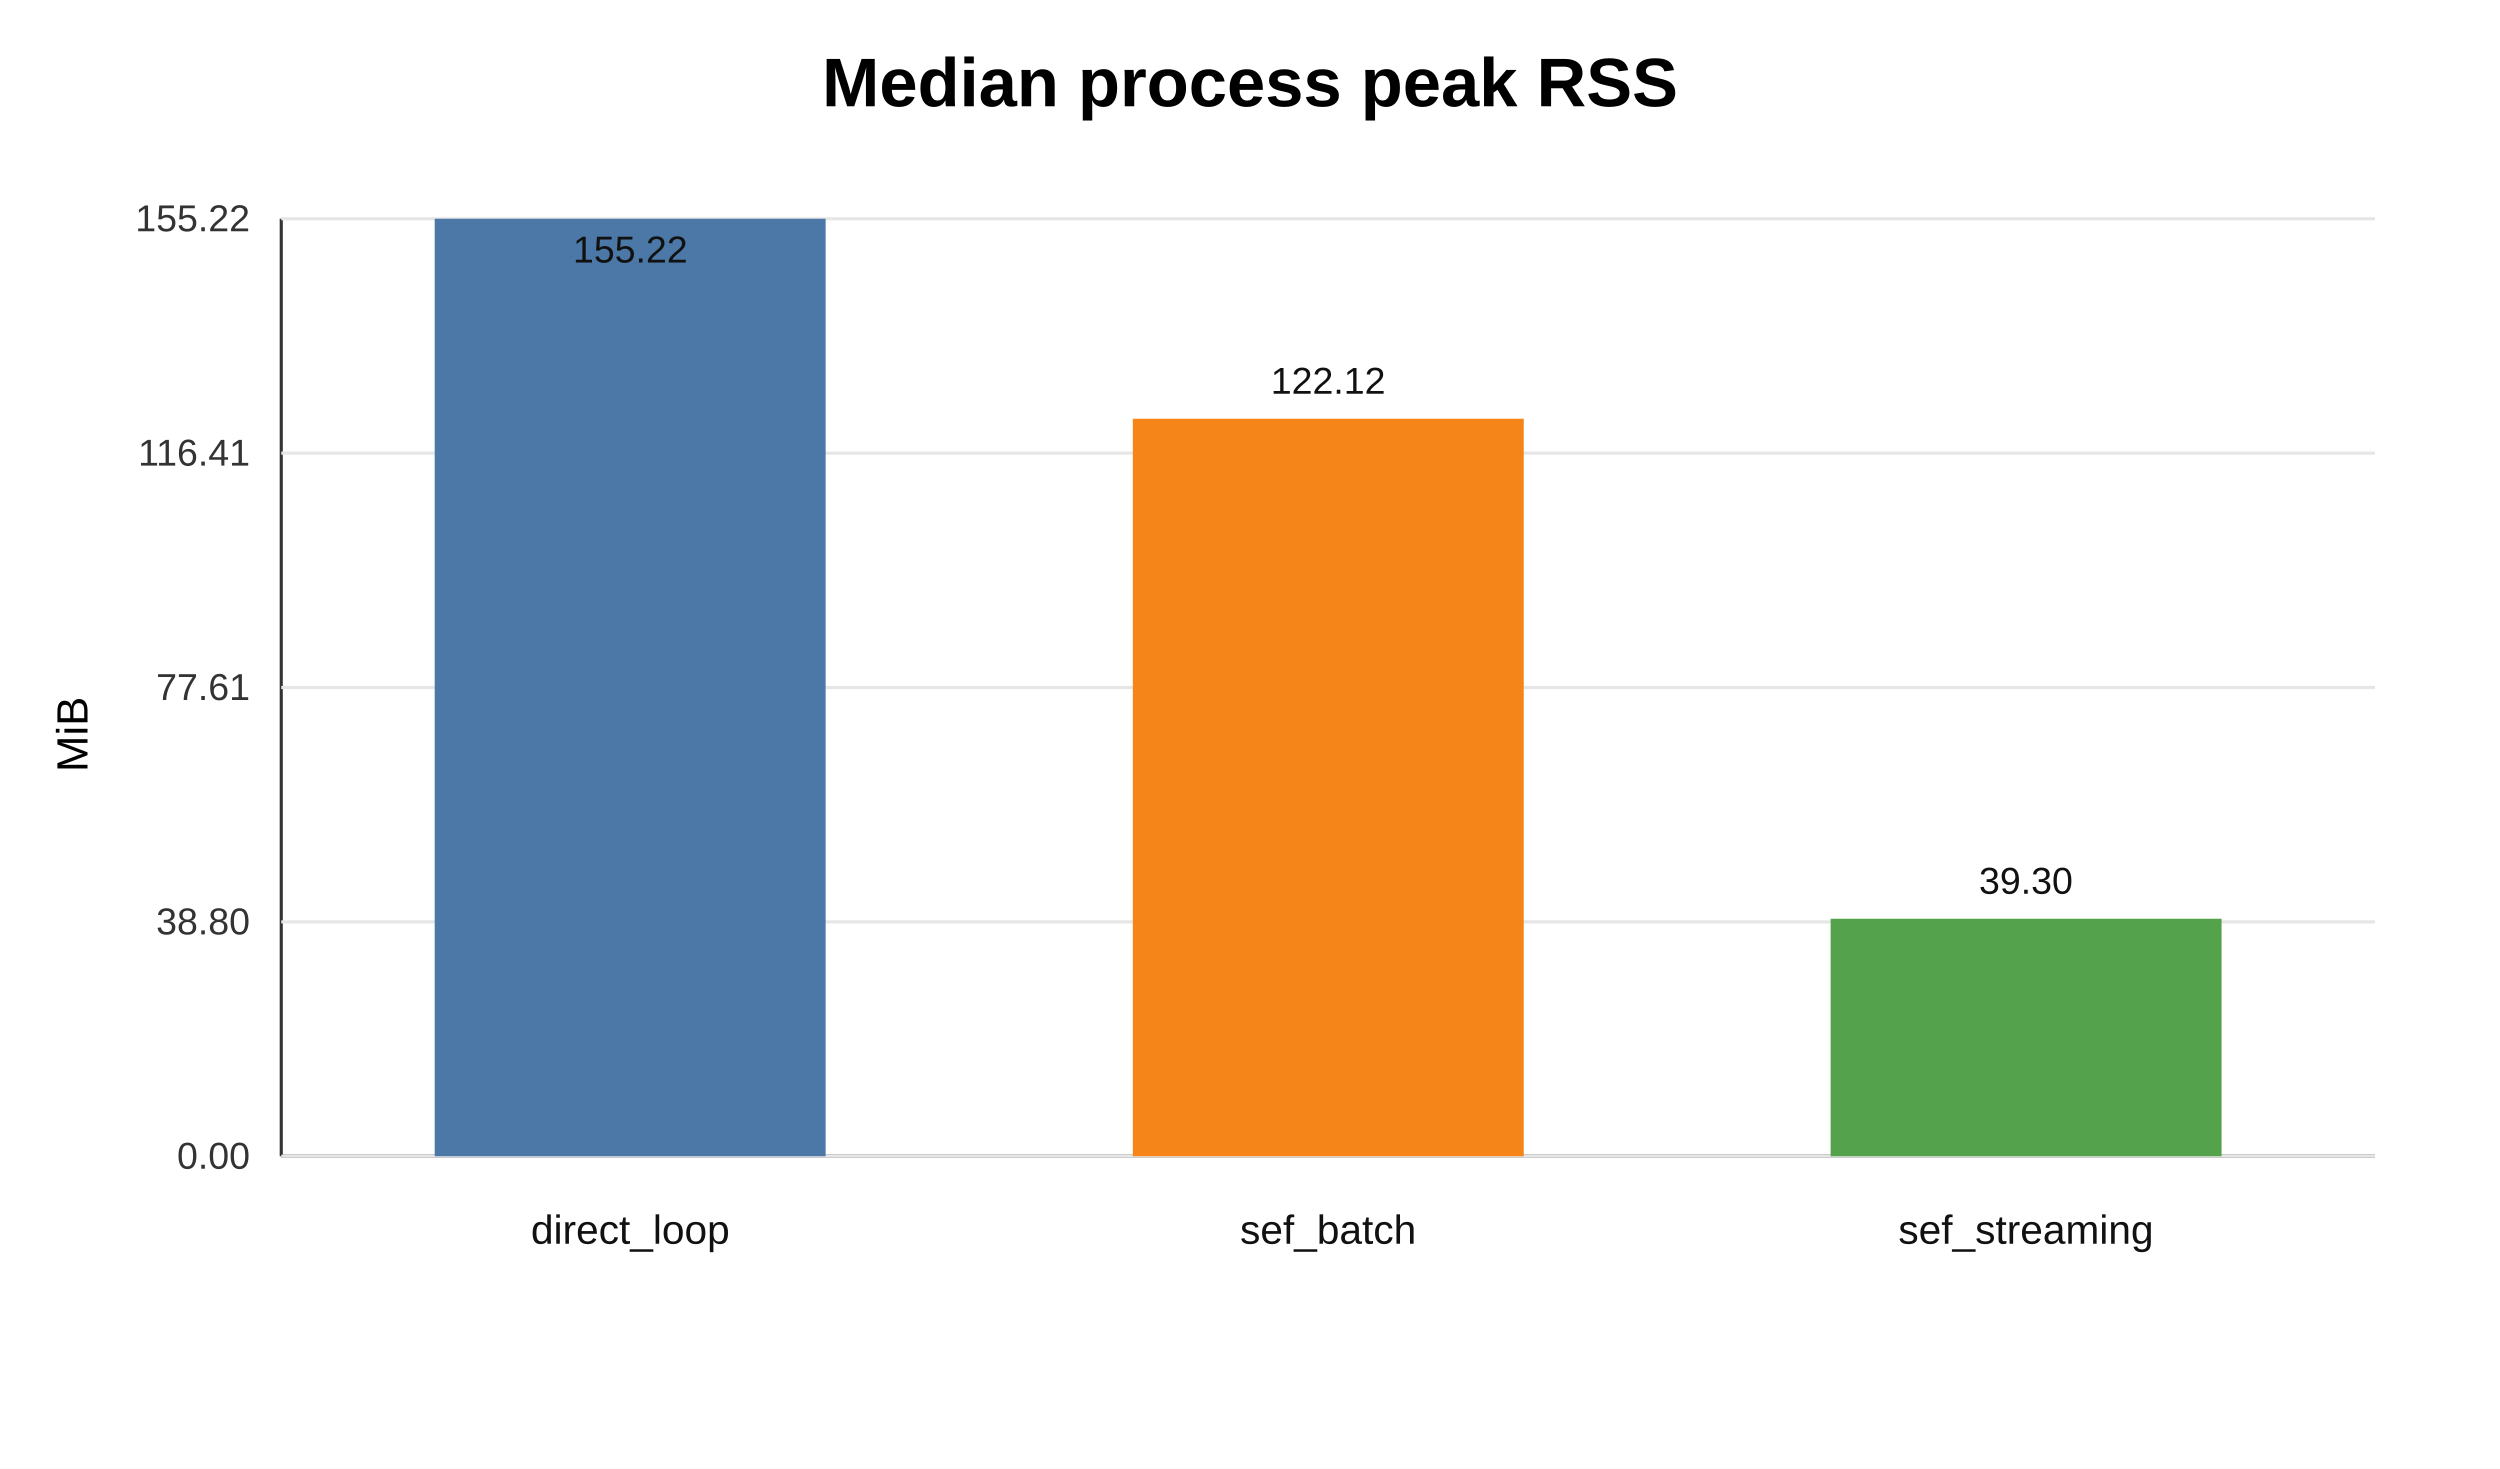
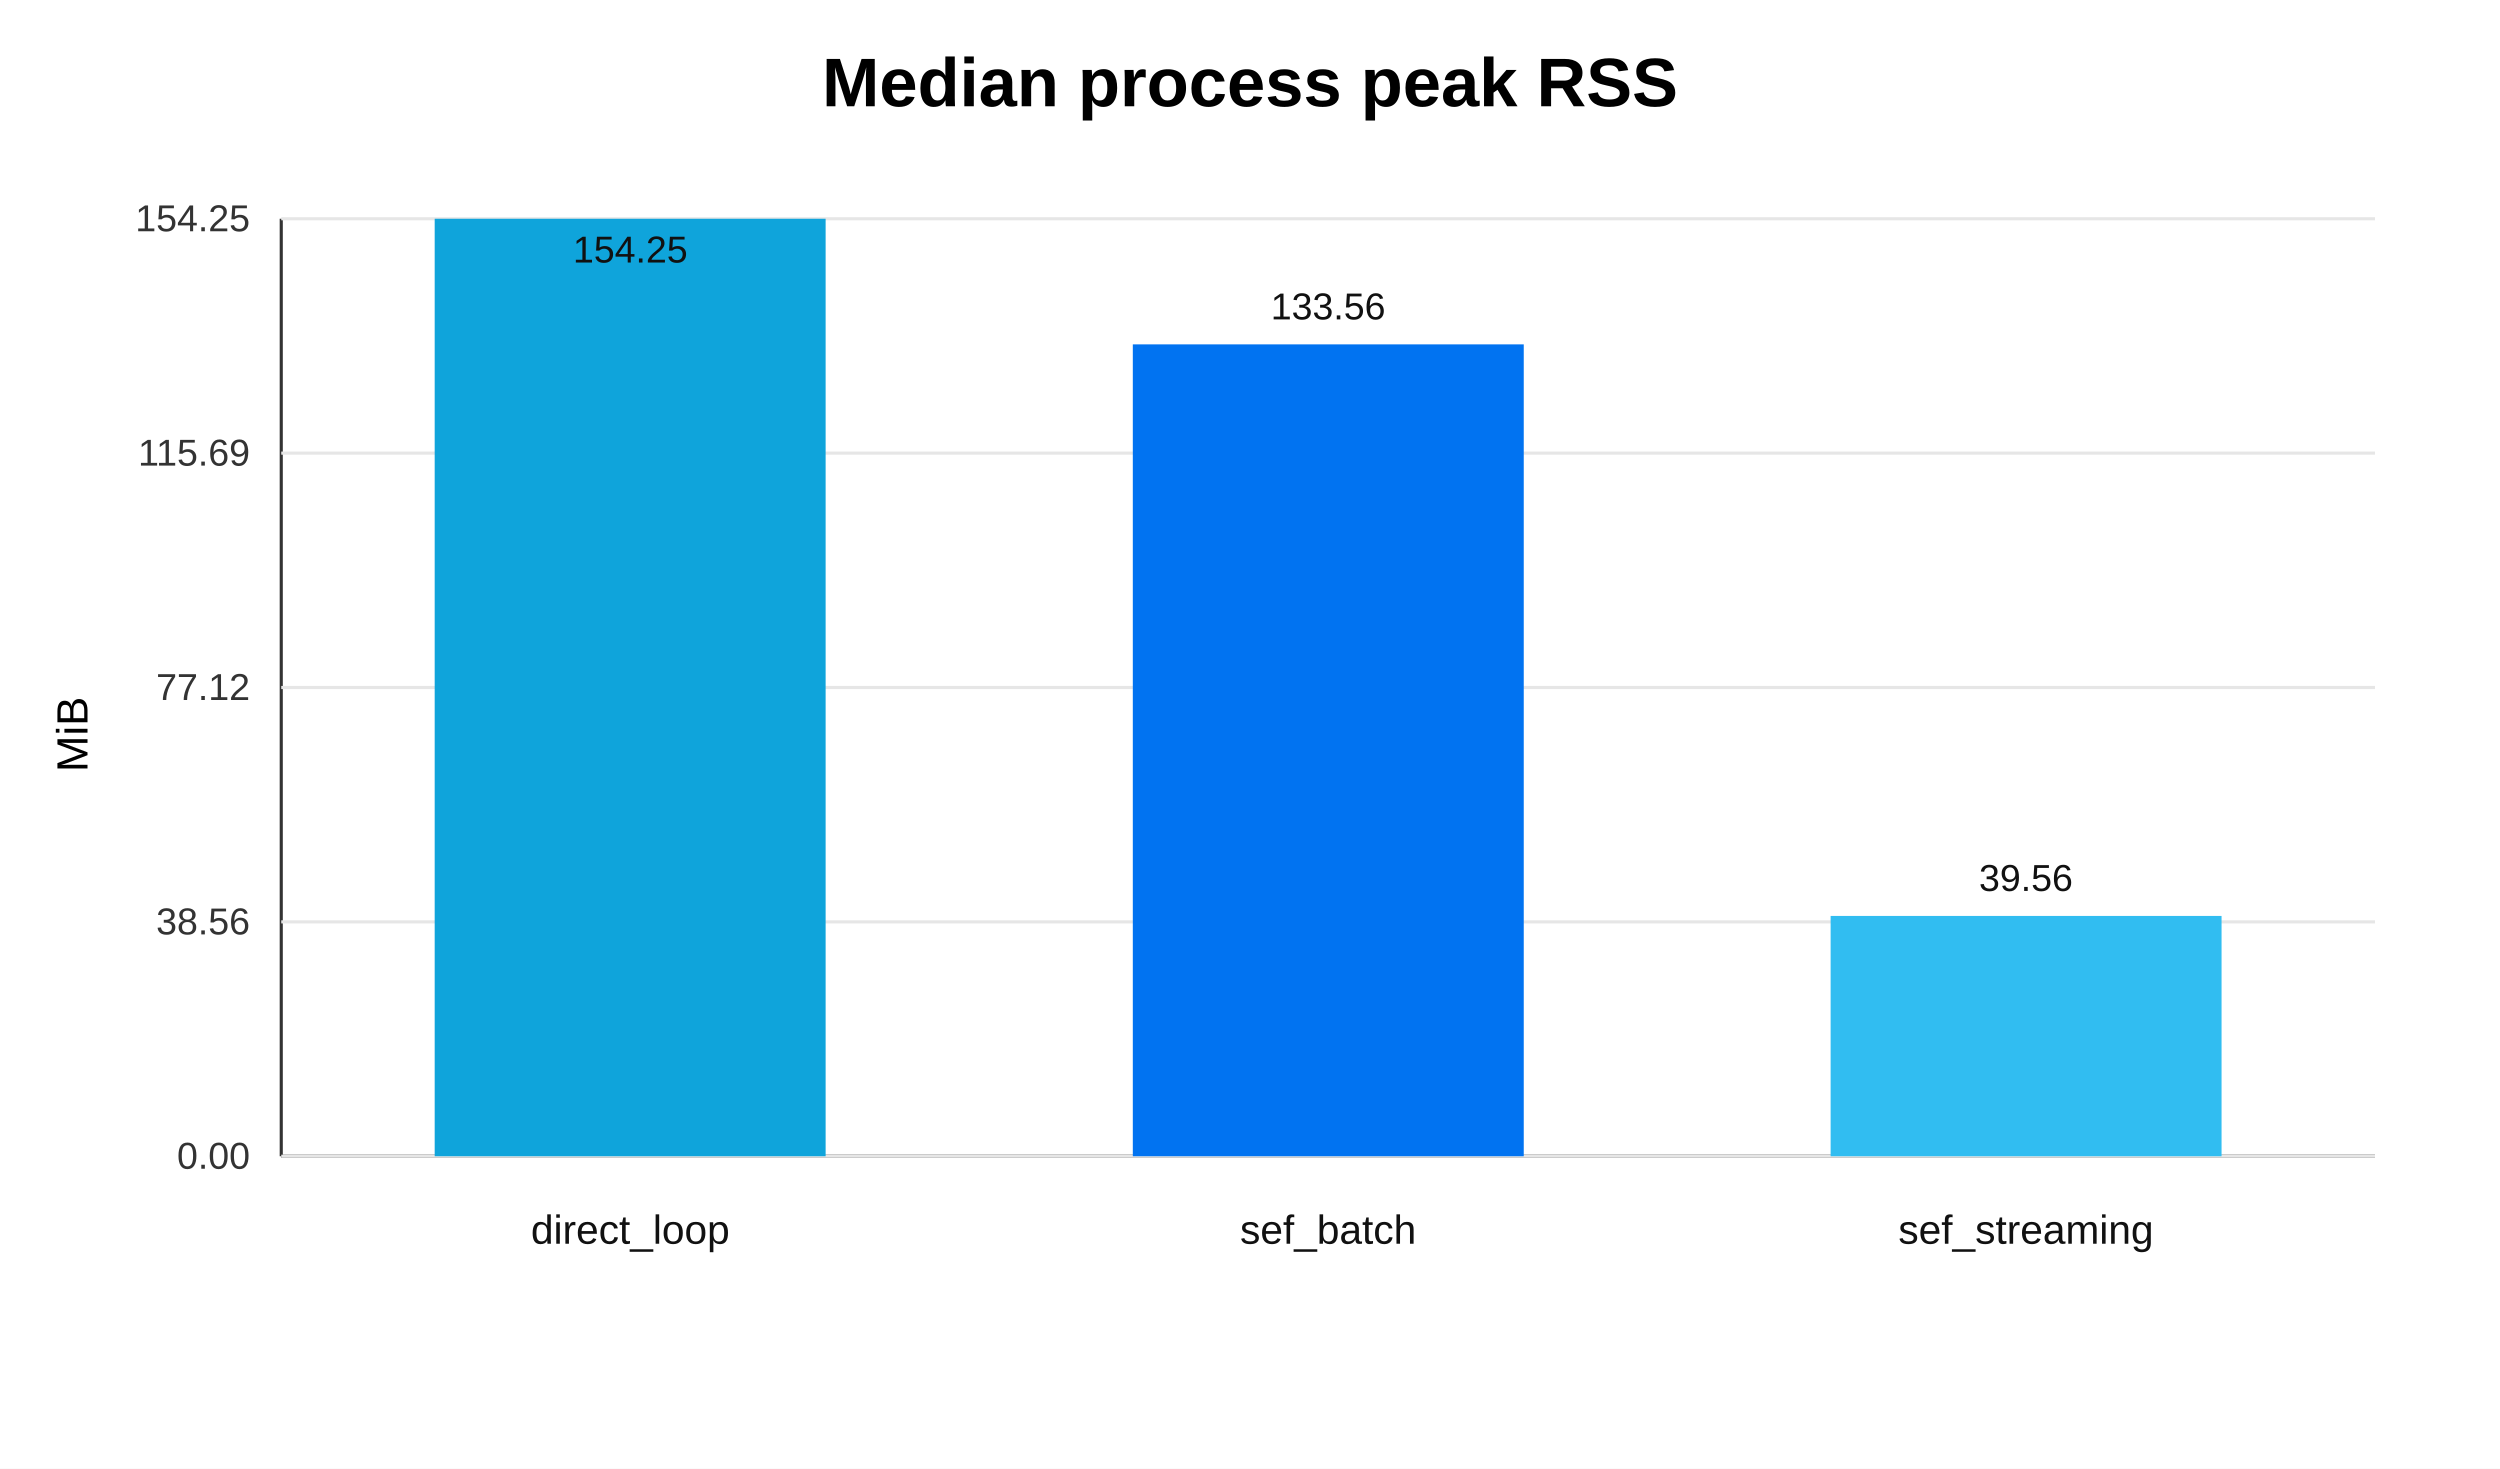
<svg xmlns="http://www.w3.org/2000/svg" width="800" height="470" viewBox="0 0 800 470">
  <rect width="100%" height="100%" fill="#ffffff" />
  <text x="400.0" y="34" text-anchor="middle" font-family="Arial" font-size="22" font-weight="700">Median process peak RSS</text>
  <text x="28" y="235.0" transform="rotate(-90 28 235.0)" text-anchor="middle" font-family="Arial" font-size="14">MiB</text>
  <line x1="90" y1="370" x2="760" y2="370" stroke="#333" stroke-width="1" />
  <line x1="90" y1="70" x2="90" y2="370" stroke="#333" stroke-width="1" />
  <line x1="90" y1="370.0" x2="760" y2="370.0" stroke="#e6e6e6" stroke-width="1" />
  <text x="80" y="374.0" text-anchor="end" font-family="Arial" font-size="12" fill="#333">0.00</text>
  <line x1="90" y1="295.0" x2="760" y2="295.0" stroke="#e6e6e6" stroke-width="1" />
-   <text x="80" y="299.0" text-anchor="end" font-family="Arial" font-size="12" fill="#333">38.80</text>
+   <text x="80" y="299.0" text-anchor="end" font-family="Arial" font-size="12" fill="#333">38.56</text>
  <line x1="90" y1="220.0" x2="760" y2="220.0" stroke="#e6e6e6" stroke-width="1" />
-   <text x="80" y="224.0" text-anchor="end" font-family="Arial" font-size="12" fill="#333">77.61</text>
+   <text x="80" y="224.0" text-anchor="end" font-family="Arial" font-size="12" fill="#333">77.12</text>
  <line x1="90" y1="145.0" x2="760" y2="145.0" stroke="#e6e6e6" stroke-width="1" />
-   <text x="80" y="149.0" text-anchor="end" font-family="Arial" font-size="12" fill="#333">116.41</text>
+   <text x="80" y="149.0" text-anchor="end" font-family="Arial" font-size="12" fill="#333">115.69</text>
  <line x1="90" y1="70.0" x2="760" y2="70.0" stroke="#e6e6e6" stroke-width="1" />
-   <text x="80" y="74.0" text-anchor="end" font-family="Arial" font-size="12" fill="#333">155.22</text>
-   <rect x="139.1" y="70.0" width="125.1" height="300.0" fill="#4C78A8" />
-   <text x="201.7" y="84.0" text-anchor="middle" font-family="Arial" font-size="12" fill="#111">155.22</text>
+   <text x="80" y="74.0" text-anchor="end" font-family="Arial" font-size="12" fill="#333">154.25</text>
+   <rect x="139.1" y="70.0" width="125.1" height="300.0" fill="#0FA4DB" />
+   <text x="201.7" y="84.0" text-anchor="middle" font-family="Arial" font-size="12" fill="#111">154.25</text>
  <text x="201.7" y="398.0" text-anchor="middle" font-family="Arial" font-size="13" fill="#111">direct_loop</text>
-   <rect x="362.5" y="134.0" width="125.1" height="236.0" fill="#F58518" />
-   <text x="425.0" y="126.0" text-anchor="middle" font-family="Arial" font-size="12" fill="#111">122.12</text>
+   <rect x="362.5" y="110.2" width="125.1" height="259.8" fill="#0173F1" />
+   <text x="425.0" y="102.2" text-anchor="middle" font-family="Arial" font-size="12" fill="#111">133.56</text>
  <text x="425.0" y="398.0" text-anchor="middle" font-family="Arial" font-size="13" fill="#111">sef_batch</text>
-   <rect x="585.8" y="294.0" width="125.1" height="76.0" fill="#54A24B" />
-   <text x="648.3" y="286.0" text-anchor="middle" font-family="Arial" font-size="12" fill="#111">39.30</text>
+   <rect x="585.8" y="293.1" width="125.1" height="76.9" fill="#31BDF1" />
+   <text x="648.3" y="285.1" text-anchor="middle" font-family="Arial" font-size="12" fill="#111">39.56</text>
  <text x="648.3" y="398.0" text-anchor="middle" font-family="Arial" font-size="13" fill="#111">sef_streaming</text>
</svg>
